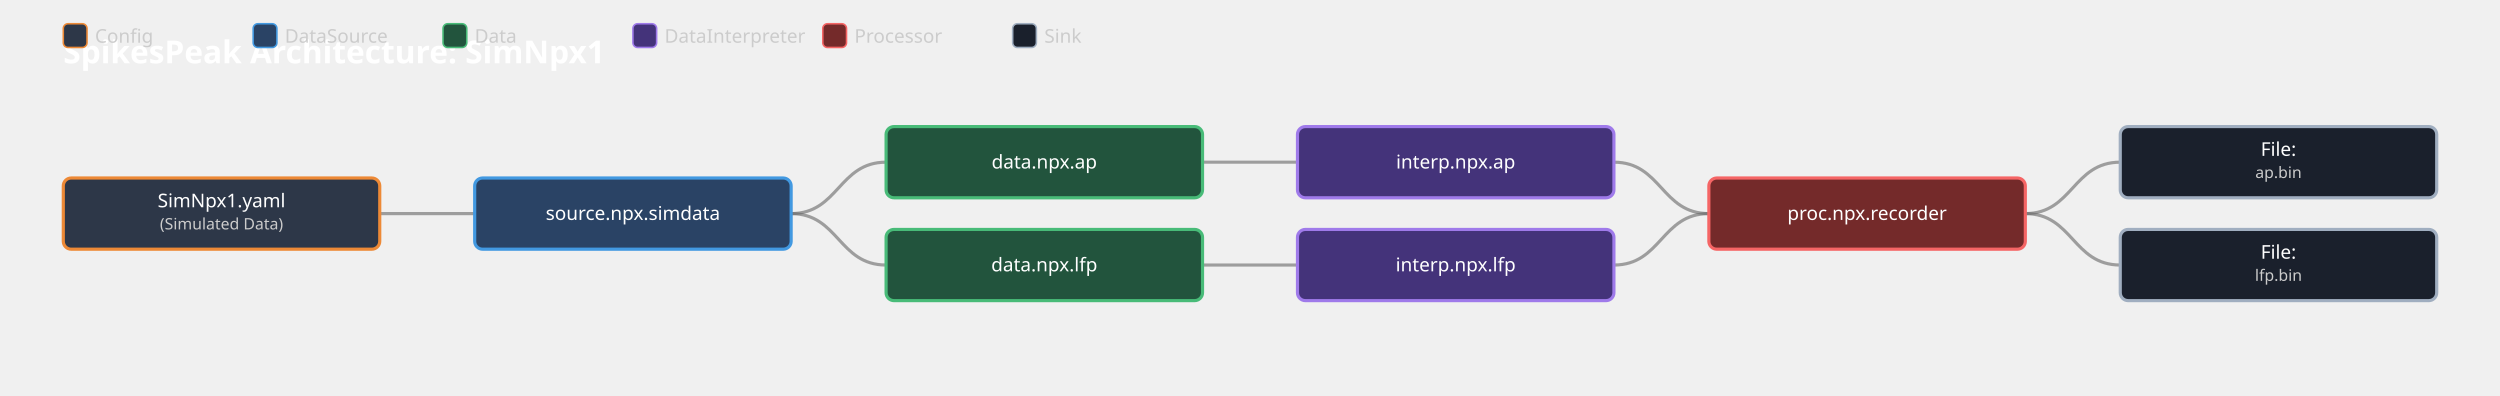
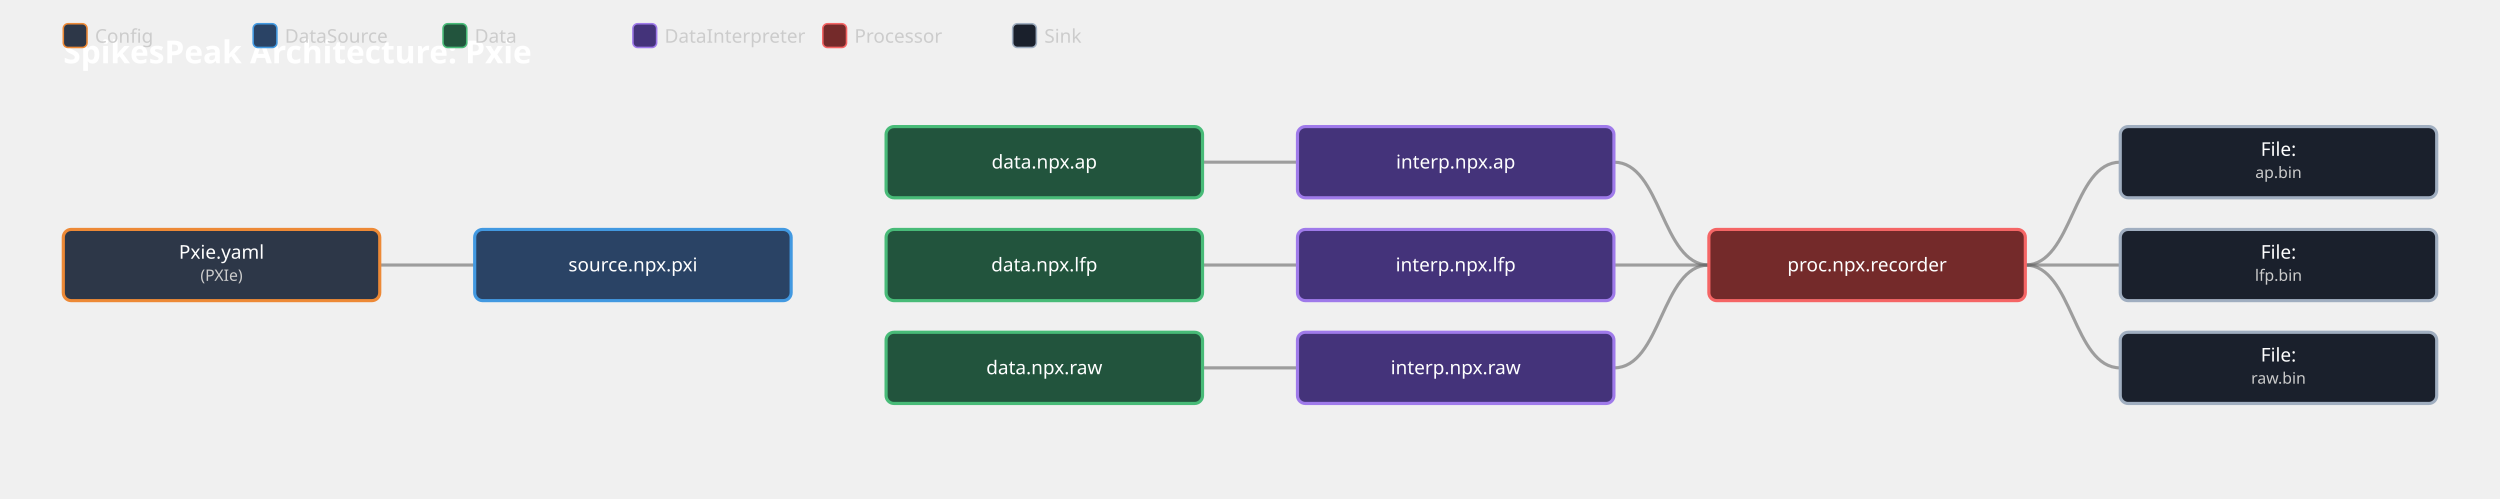
- <svg xmlns="http://www.w3.org/2000/svg" width="1580.0" height="250.0" style="background-color: #1a1a1a;">
-   <text x="40" y="40" fill="#fff" font-family="sans-serif" font-size="20" font-weight="bold">SpikesPeak Architecture: SimNpx1</text>
+ <svg xmlns="http://www.w3.org/2000/svg" width="1580.0" height="315.0" style="background-color: #1a1a1a;">
+   <text x="40" y="40" fill="#fff" font-family="sans-serif" font-size="20" font-weight="bold">SpikesPeak Architecture: Pxie</text>
  <g id="legend">
    <rect x="40" y="15" width="15" height="15" rx="3" fill="#2d3748" stroke="#ed8936" stroke-width="1" />
    <text x="60" y="27" fill="#ccc" font-family="sans-serif" font-size="12">Config</text>
    <rect x="160" y="15" width="15" height="15" rx="3" fill="#2a4365" stroke="#4299e1" stroke-width="1" />
    <text x="180" y="27" fill="#ccc" font-family="sans-serif" font-size="12">DataSource</text>
    <rect x="280" y="15" width="15" height="15" rx="3" fill="#22543d" stroke="#48bb78" stroke-width="1" />
    <text x="300" y="27" fill="#ccc" font-family="sans-serif" font-size="12">Data</text>
    <rect x="400" y="15" width="15" height="15" rx="3" fill="#44337a" stroke="#9f7aea" stroke-width="1" />
    <text x="420" y="27" fill="#ccc" font-family="sans-serif" font-size="12">DataInterpreter</text>
    <rect x="520" y="15" width="15" height="15" rx="3" fill="#742a2a" stroke="#f56565" stroke-width="1" />
    <text x="540" y="27" fill="#ccc" font-family="sans-serif" font-size="12">Processor</text>
    <rect x="640" y="15" width="15" height="15" rx="3" fill="#1a202c" stroke="#a0aec0" stroke-width="1" />
    <text x="660" y="27" fill="#ccc" font-family="sans-serif" font-size="12">Sink</text>
  </g>
  <g id="edges">
-     <path d="M 240.0 135.0 C 270.0 135.0, 270.0 135.0, 300.0 135.0" fill="none" stroke="#666" stroke-width="2" opacity="0.6" />
+     <path d="M 240.0 167.5 C 270.0 167.5, 270.0 167.5, 300.0 167.5" fill="none" stroke="#666" stroke-width="2" opacity="0.6" />
    <path d="M 760.0 102.5 C 790.0 102.5, 790.0 102.5, 820.0 102.5" fill="none" stroke="#666" stroke-width="2" opacity="0.6" />
    <path d="M 760.0 167.5 C 790.0 167.5, 790.0 167.5, 820.0 167.5" fill="none" stroke="#666" stroke-width="2" opacity="0.6" />
-     <path d="M 1020.0 102.5 C 1050.0 102.5, 1050.0 135.0, 1080.0 135.0" fill="none" stroke="#666" stroke-width="2" opacity="0.6" />
-     <path d="M 1020.0 167.5 C 1050.0 167.5, 1050.0 135.0, 1080.0 135.0" fill="none" stroke="#666" stroke-width="2" opacity="0.6" />
-     <path d="M 1280.0 135.0 C 1310.0 135.0, 1310.0 102.5, 1340.0 102.5" fill="none" stroke="#666" stroke-width="2" opacity="0.6" />
-     <path d="M 1280.0 135.0 C 1310.0 135.0, 1310.0 167.5, 1340.0 167.5" fill="none" stroke="#666" stroke-width="2" opacity="0.6" />
-     <path d="M 500.0 135.0 C 530.0 135.0, 530.0 102.5, 560.0 102.5" fill="none" stroke="#666" stroke-width="2" opacity="0.6" />
-     <path d="M 500.0 135.0 C 530.0 135.0, 530.0 167.5, 560.0 167.5" fill="none" stroke="#666" stroke-width="2" opacity="0.6" />
+     <path d="M 760.0 232.5 C 790.0 232.5, 790.0 232.5, 820.0 232.5" fill="none" stroke="#666" stroke-width="2" opacity="0.6" />
+     <path d="M 1020.0 102.5 C 1050.0 102.5, 1050.0 167.5, 1080.0 167.5" fill="none" stroke="#666" stroke-width="2" opacity="0.6" />
+     <path d="M 1020.0 167.5 C 1050.0 167.5, 1050.0 167.5, 1080.0 167.5" fill="none" stroke="#666" stroke-width="2" opacity="0.6" />
+     <path d="M 1020.0 232.5 C 1050.0 232.5, 1050.0 167.5, 1080.0 167.5" fill="none" stroke="#666" stroke-width="2" opacity="0.6" />
+     <path d="M 1280.0 167.5 C 1310.0 167.5, 1310.0 102.5, 1340.0 102.5" fill="none" stroke="#666" stroke-width="2" opacity="0.6" />
+     <path d="M 1280.0 167.5 C 1310.0 167.5, 1310.0 167.5, 1340.0 167.5" fill="none" stroke="#666" stroke-width="2" opacity="0.6" />
+     <path d="M 1280.0 167.5 C 1310.0 167.5, 1310.0 232.5, 1340.0 232.5" fill="none" stroke="#666" stroke-width="2" opacity="0.6" />
  </g>
  <g id="nodes">
-     <rect x="40.0" y="112.5" width="200" height="45" rx="5" fill="#2d3748" stroke="#ed8936" stroke-width="2" />
-     <text x="140.0" y="131.0" fill="#fff" font-family="sans-serif" font-size="12" text-anchor="middle">SimNpx1.yaml</text>
-     <text x="140.0" y="145.0" fill="#ccc" font-family="sans-serif" font-size="10" text-anchor="middle">(Simulated Data)</text>
+     <rect x="40.0" y="145.0" width="200" height="45" rx="5" fill="#2d3748" stroke="#ed8936" stroke-width="2" />
+     <text x="140.0" y="163.5" fill="#fff" font-family="sans-serif" font-size="12" text-anchor="middle">Pxie.yaml</text>
+     <text x="140.0" y="177.5" fill="#ccc" font-family="sans-serif" font-size="10" text-anchor="middle">(PXIe)</text>
    <rect x="560.0" y="80.0" width="200" height="45" rx="5" fill="#22543d" stroke="#48bb78" stroke-width="2" />
    <text x="660.0" y="106.5" fill="#fff" font-family="sans-serif" font-size="12" text-anchor="middle">data.npx.ap</text>
    <rect x="560.0" y="145.0" width="200" height="45" rx="5" fill="#22543d" stroke="#48bb78" stroke-width="2" />
    <text x="660.0" y="171.5" fill="#fff" font-family="sans-serif" font-size="12" text-anchor="middle">data.npx.lfp</text>
+     <rect x="560.0" y="210.0" width="200" height="45" rx="5" fill="#22543d" stroke="#48bb78" stroke-width="2" />
+     <text x="660.0" y="236.5" fill="#fff" font-family="sans-serif" font-size="12" text-anchor="middle">data.npx.raw</text>
    <rect x="820.0" y="80.0" width="200" height="45" rx="5" fill="#44337a" stroke="#9f7aea" stroke-width="2" />
    <text x="920.0" y="106.5" fill="#fff" font-family="sans-serif" font-size="12" text-anchor="middle">interp.npx.ap</text>
    <rect x="820.0" y="145.0" width="200" height="45" rx="5" fill="#44337a" stroke="#9f7aea" stroke-width="2" />
    <text x="920.0" y="171.5" fill="#fff" font-family="sans-serif" font-size="12" text-anchor="middle">interp.npx.lfp</text>
-     <rect x="1080.0" y="112.5" width="200" height="45" rx="5" fill="#742a2a" stroke="#f56565" stroke-width="2" />
-     <text x="1180.0" y="139.0" fill="#fff" font-family="sans-serif" font-size="12" text-anchor="middle">proc.npx.recorder</text>
+     <rect x="820.0" y="210.0" width="200" height="45" rx="5" fill="#44337a" stroke="#9f7aea" stroke-width="2" />
+     <text x="920.0" y="236.5" fill="#fff" font-family="sans-serif" font-size="12" text-anchor="middle">interp.npx.raw</text>
+     <rect x="1080.0" y="145.0" width="200" height="45" rx="5" fill="#742a2a" stroke="#f56565" stroke-width="2" />
+     <text x="1180.0" y="171.5" fill="#fff" font-family="sans-serif" font-size="12" text-anchor="middle">proc.npx.recorder</text>
    <rect x="1340.0" y="80.0" width="200" height="45" rx="5" fill="#1a202c" stroke="#a0aec0" stroke-width="2" />
    <text x="1440.0" y="98.5" fill="#fff" font-family="sans-serif" font-size="12" text-anchor="middle">File:</text>
    <text x="1440.0" y="112.5" fill="#ccc" font-family="sans-serif" font-size="10" text-anchor="middle">ap.bin</text>
    <rect x="1340.0" y="145.0" width="200" height="45" rx="5" fill="#1a202c" stroke="#a0aec0" stroke-width="2" />
    <text x="1440.0" y="163.5" fill="#fff" font-family="sans-serif" font-size="12" text-anchor="middle">File:</text>
    <text x="1440.0" y="177.5" fill="#ccc" font-family="sans-serif" font-size="10" text-anchor="middle">lfp.bin</text>
-     <rect x="300.0" y="112.5" width="200" height="45" rx="5" fill="#2a4365" stroke="#4299e1" stroke-width="2" />
-     <text x="400.0" y="139.0" fill="#fff" font-family="sans-serif" font-size="12" text-anchor="middle">source.npx.simdata</text>
+     <rect x="1340.0" y="210.0" width="200" height="45" rx="5" fill="#1a202c" stroke="#a0aec0" stroke-width="2" />
+     <text x="1440.0" y="228.5" fill="#fff" font-family="sans-serif" font-size="12" text-anchor="middle">File:</text>
+     <text x="1440.0" y="242.5" fill="#ccc" font-family="sans-serif" font-size="10" text-anchor="middle">raw.bin</text>
+     <rect x="300.0" y="145.0" width="200" height="45" rx="5" fill="#2a4365" stroke="#4299e1" stroke-width="2" />
+     <text x="400.0" y="171.5" fill="#fff" font-family="sans-serif" font-size="12" text-anchor="middle">source.npx.pxi</text>
  </g>
</svg>
